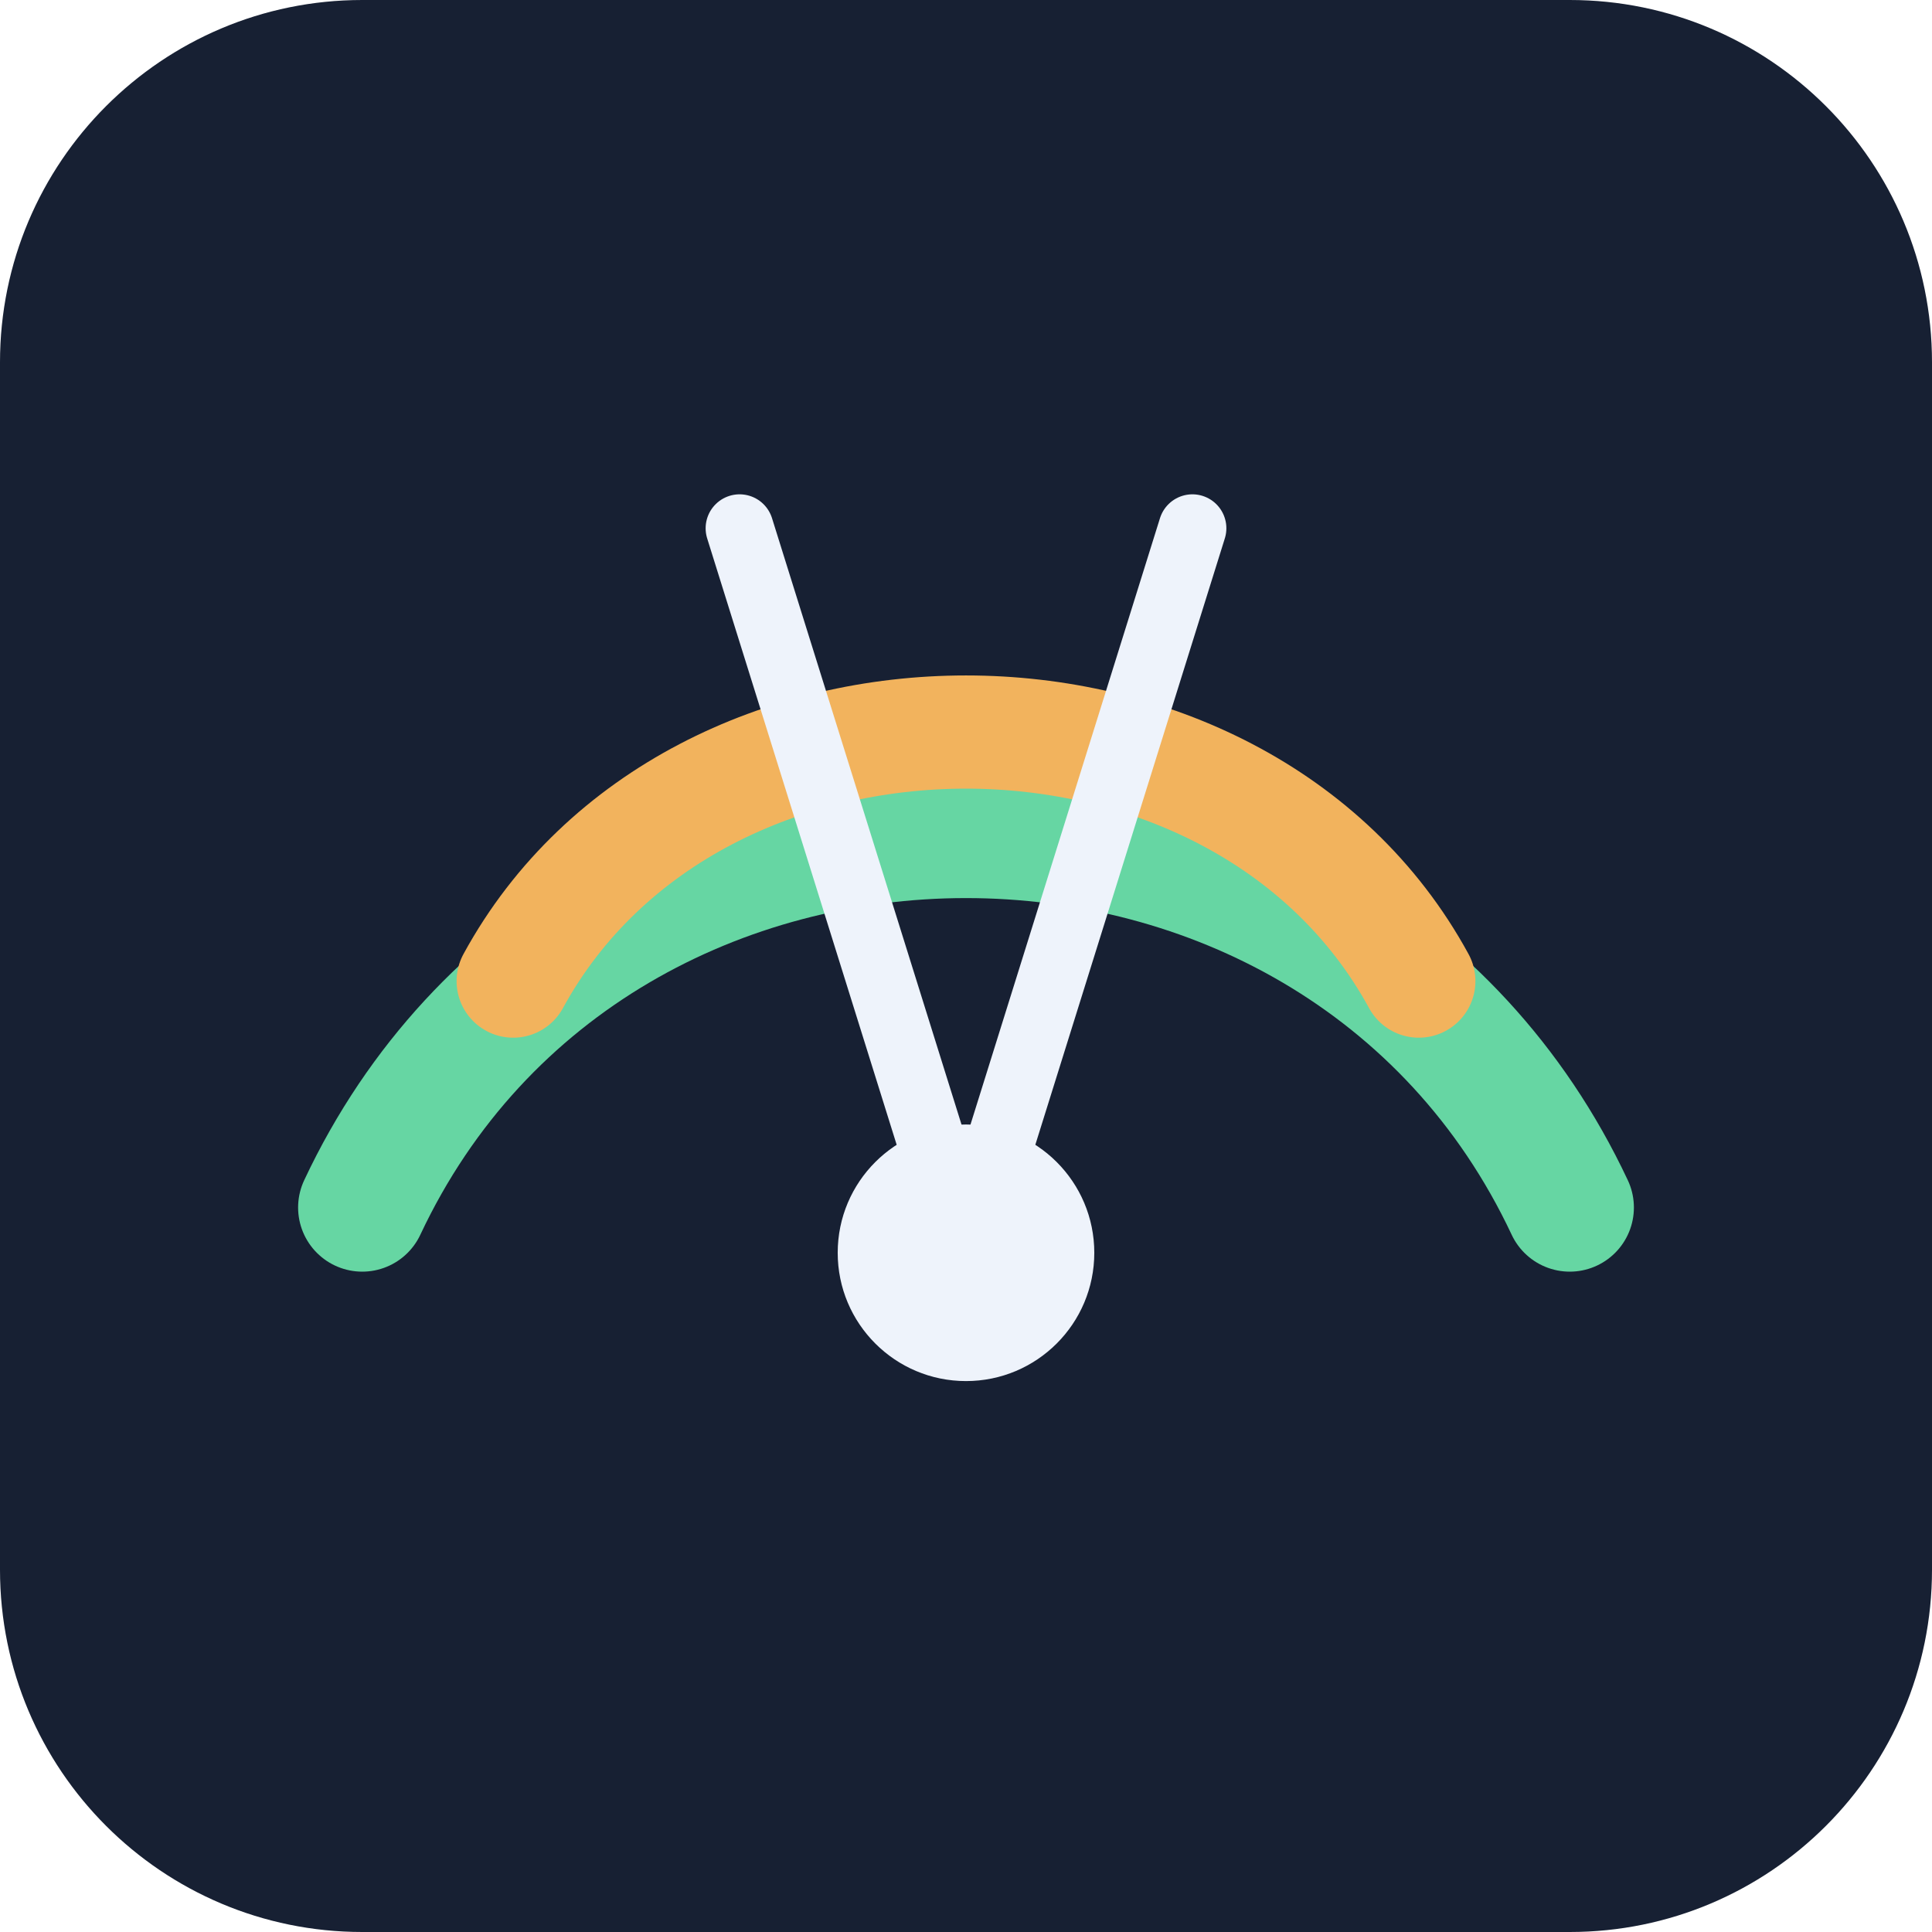
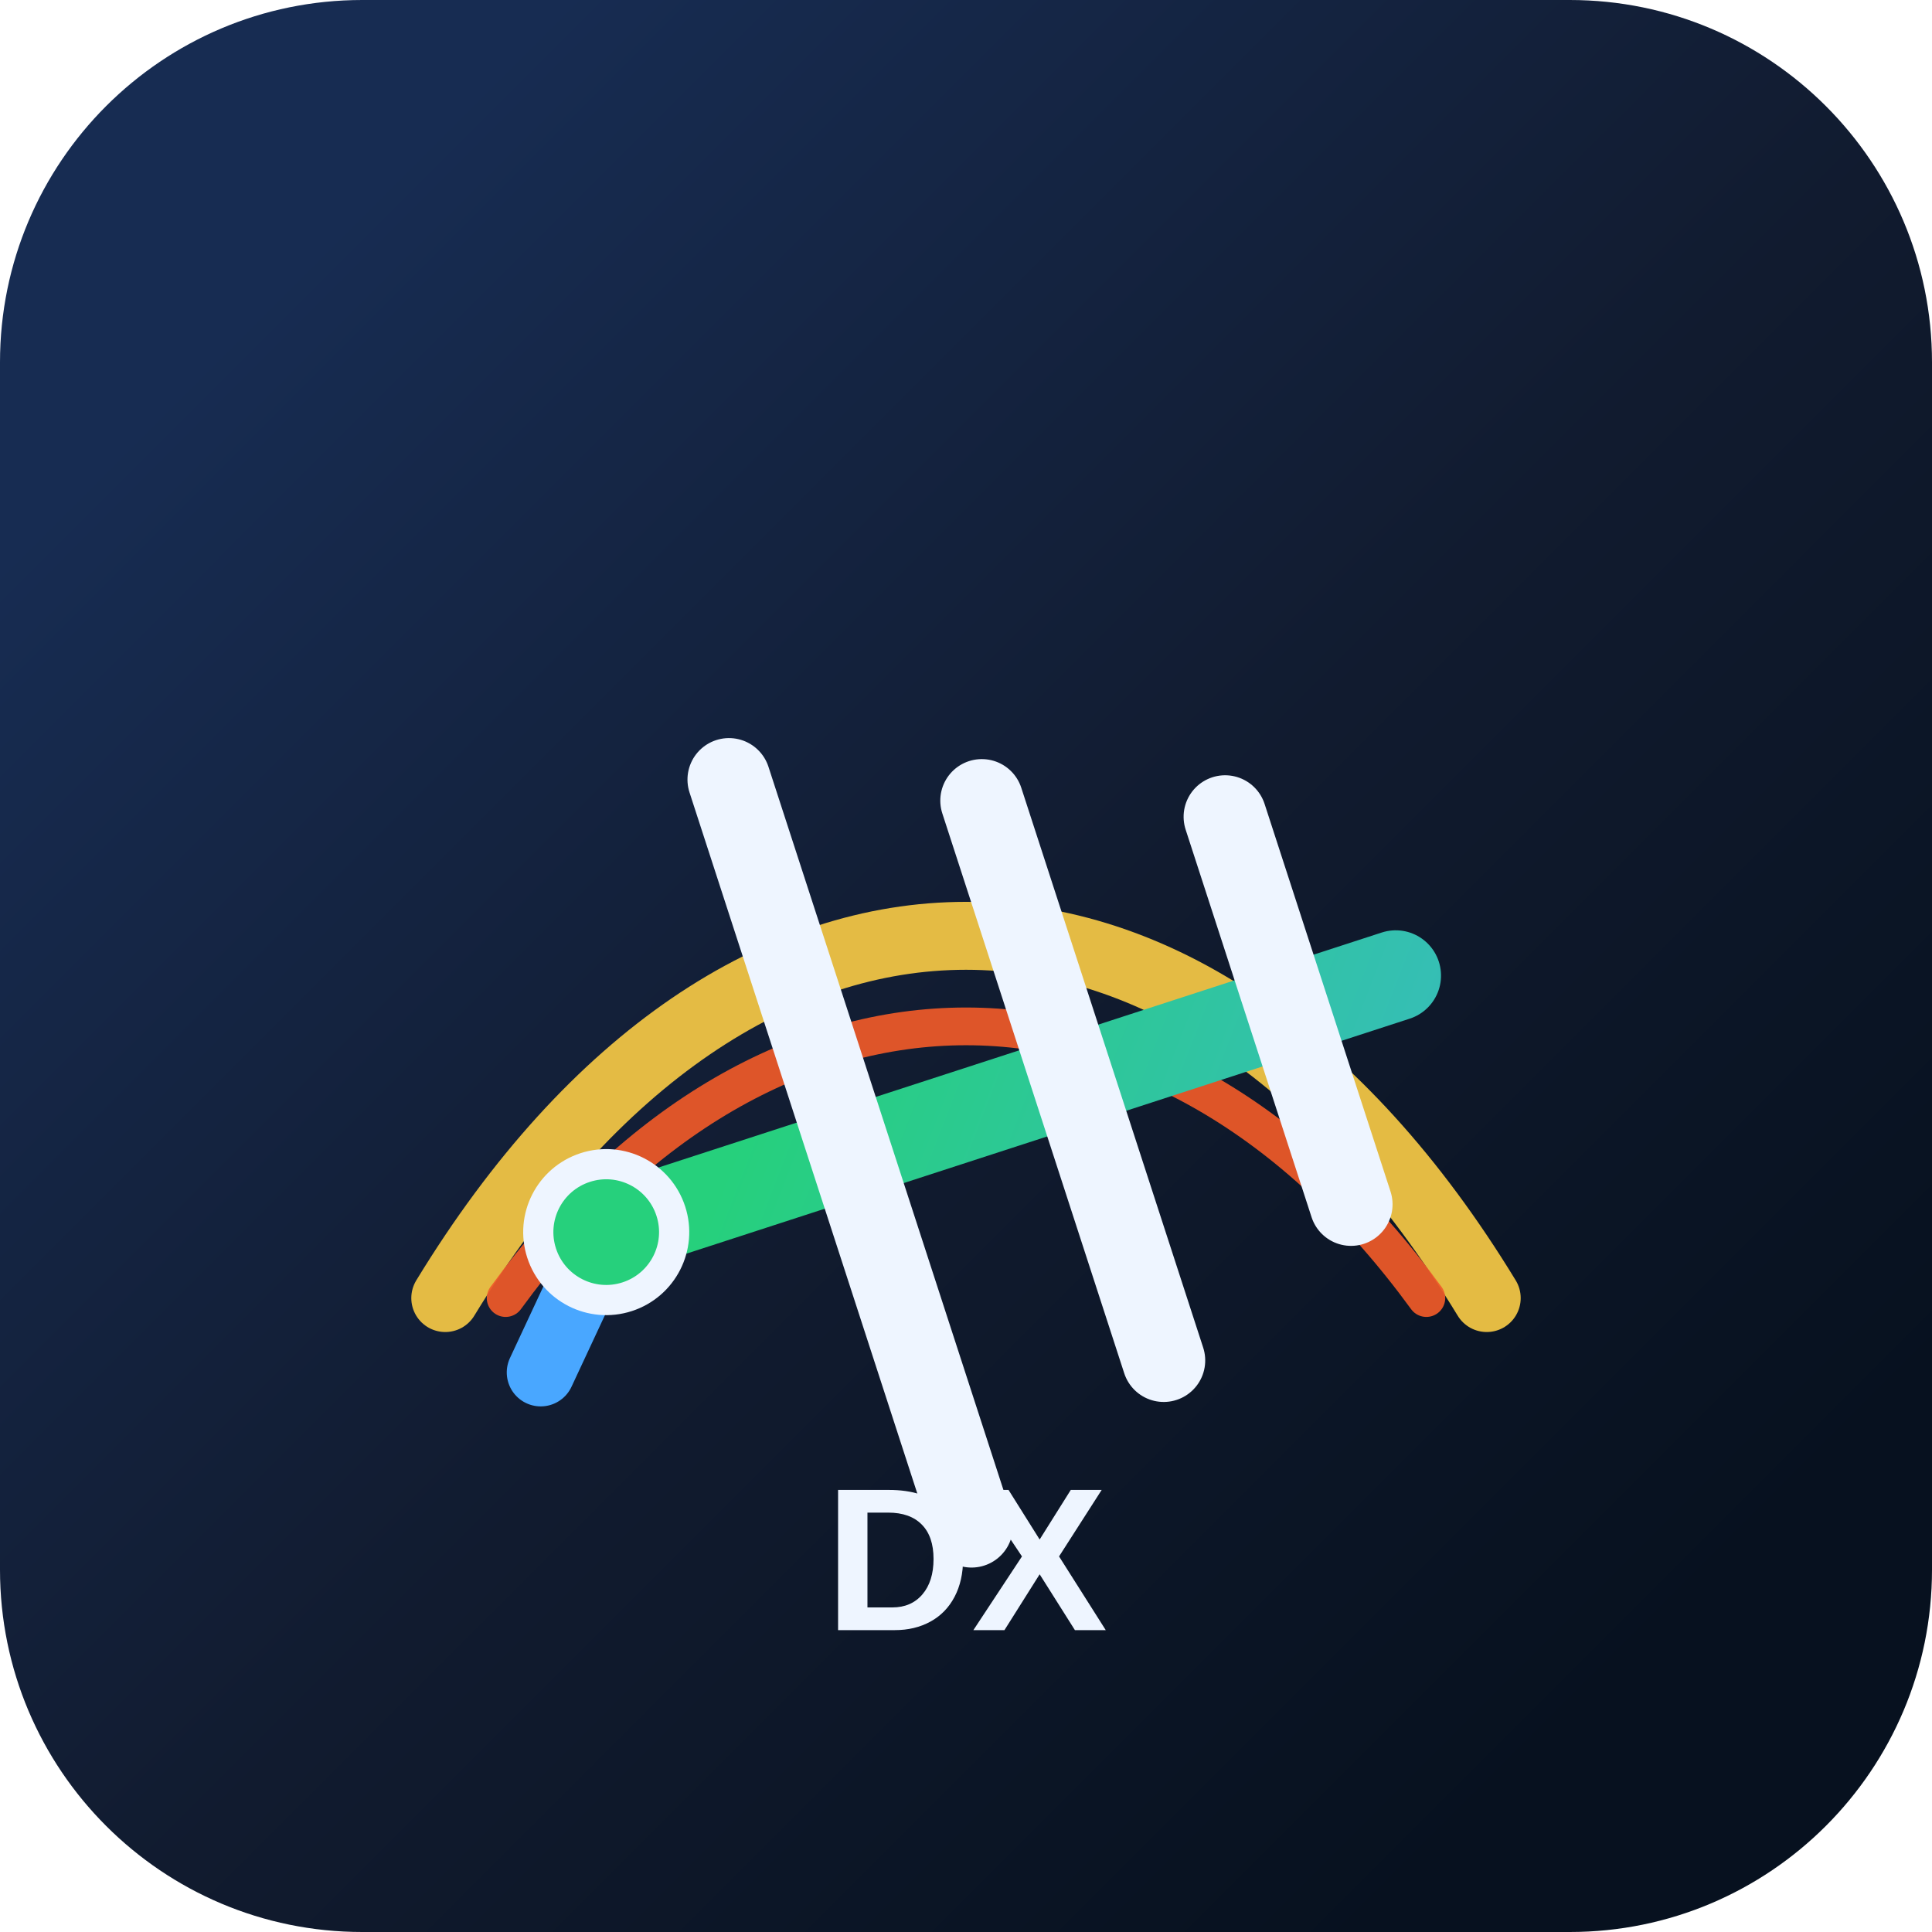
- <svg xmlns="http://www.w3.org/2000/svg" viewBox="0 0 512 512">
-   <rect width="512" height="512" rx="96" fill="#172033" />
-   <path d="M96 320c62-132 258-132 320 0" fill="none" stroke="#66d6a3" stroke-width="34" stroke-linecap="round" />
-   <path d="M136 260c48-88 192-88 240 0" fill="none" stroke="#f2b35d" stroke-width="30" stroke-linecap="round" />
-   <circle cx="256" cy="332" r="34" fill="#eef3fb" />
-   <path d="M256 332 196 140M256 332l60-192" stroke="#eef3fb" stroke-width="18" stroke-linecap="round" />
+ <svg xmlns="http://www.w3.org/2000/svg" viewBox="0 0 512 512" role="img" aria-label="WSPRSpyDX three element Yagi icon">
+   <defs>
+     <linearGradient id="bg" x1="74" y1="74" x2="438" y2="438" gradientUnits="userSpaceOnUse">
+       <stop stop-color="#172c52" />
+       <stop offset="0.54" stop-color="#111b2f" />
+       <stop offset="1" stop-color="#07111f" />
+     </linearGradient>
+     <linearGradient id="beam" x1="114" y1="140" x2="398" y2="372" gradientUnits="userSpaceOnUse">
+       <stop stop-color="#26d07c" />
+       <stop offset="1" stop-color="#49a7ff" />
+     </linearGradient>
+   </defs>
+   <rect width="512" height="512" rx="96" fill="url(#bg)" />
+   <path d="M118 344c78-128 198-128 276 0" fill="none" stroke="#f6c945" stroke-width="18" stroke-linecap="round" opacity=".92" />
+   <path d="M134 344c70-96 174-96 244 0" fill="none" stroke="#f05a28" stroke-width="10" stroke-linecap="round" opacity=".92" />
+   <g transform="translate(92 118) rotate(-18 164 146)" stroke-linecap="round" stroke-linejoin="round">
+     <path d="M54 176h220" stroke="url(#beam)" stroke-width="24" />
+     <path d="M122 72v208" stroke="#eef5ff" stroke-width="22" />
+     <path d="M184 98v156" stroke="#eef5ff" stroke-width="22" />
+     <path d="M244 122v108" stroke="#eef5ff" stroke-width="22" />
+     <path d="M54 176l-28 30" stroke="#49a7ff" stroke-width="18" />
+     <circle cx="54" cy="176" r="18" fill="#26d07c" stroke="#eef5ff" stroke-width="8" />
+   </g>
+   <text x="256" y="432" text-anchor="middle" font-family="Arial, sans-serif" font-size="54" font-weight="800" fill="#eef5ff">DX</text>
</svg>
